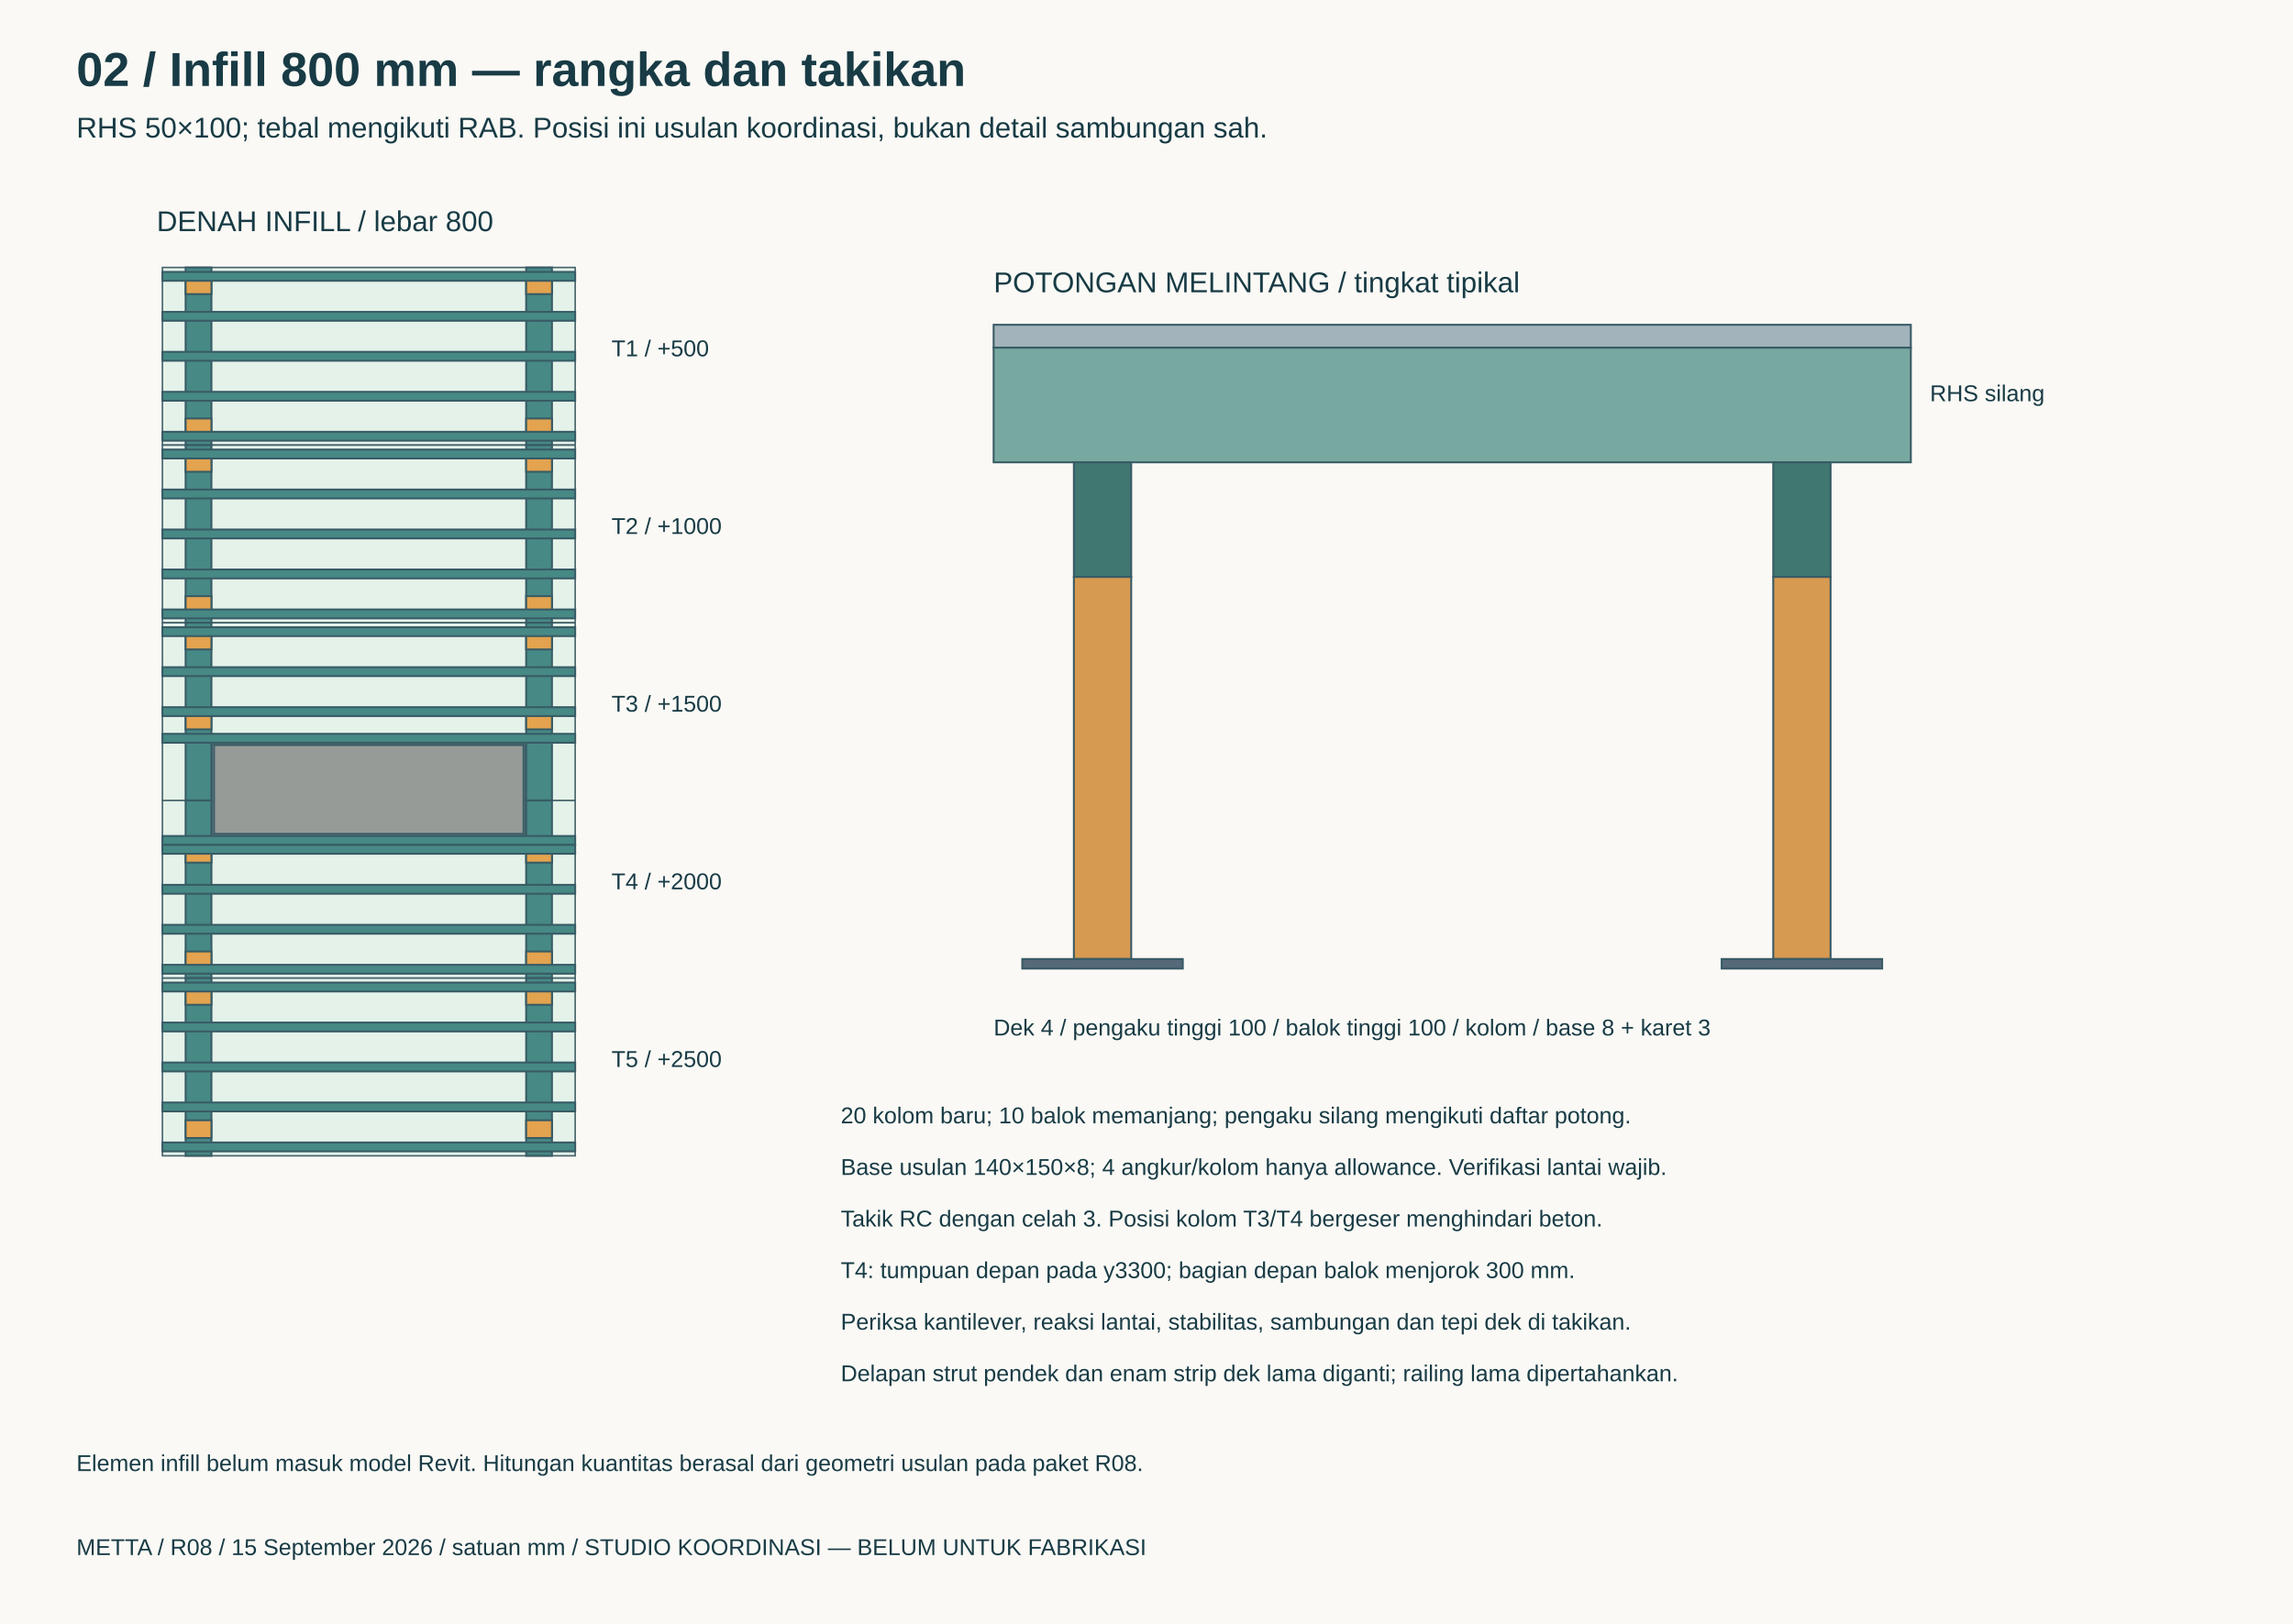
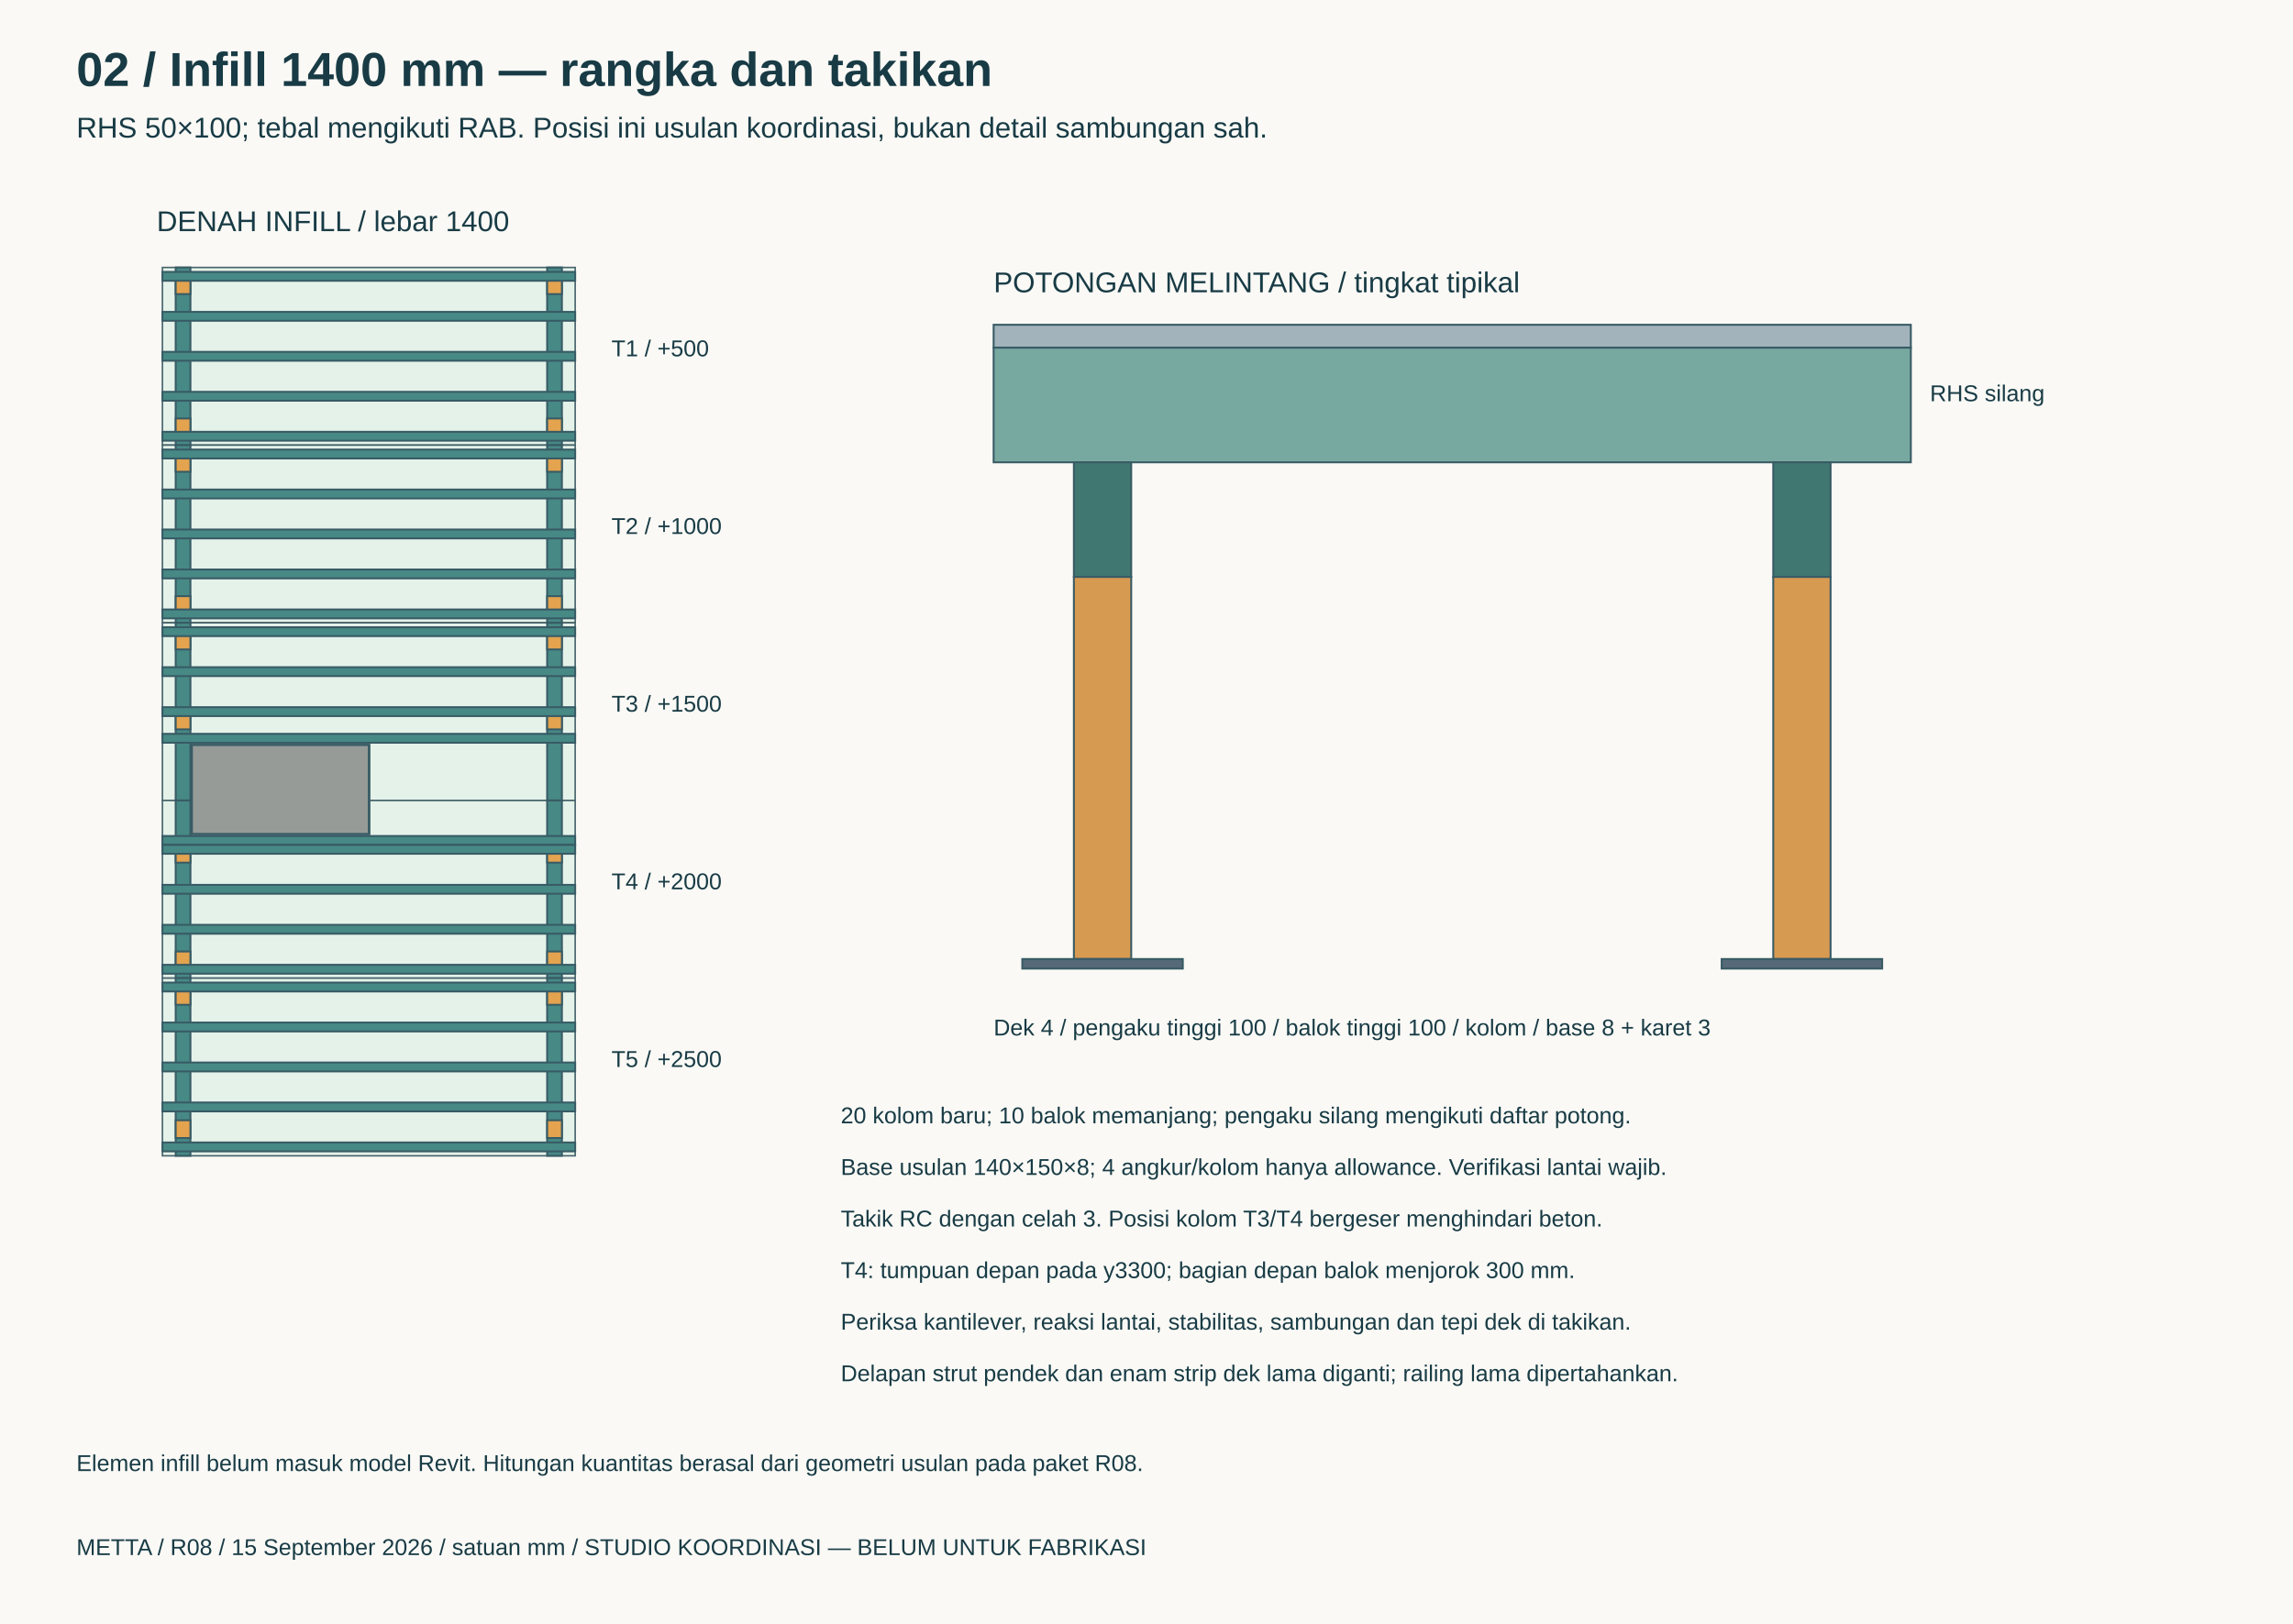
<svg xmlns="http://www.w3.org/2000/svg" viewBox="0 0 1200 850">
  <defs>
    <pattern id="mesh" width="9" height="9" patternUnits="userSpaceOnUse">
      <path d="M0 0H9V9" fill="none" stroke="#22866f" stroke-width=".6" />
    </pattern>
  </defs>
  <rect width="1200" height="850" fill="#faf9f5" />
  <style>text{font-family:Arial,sans-serif;fill:#183b45;font-size:15px}.small{font-size:12px}.title{font-size:25px;font-weight:bold}.dim{stroke:#52727a;stroke-width:1;fill:none}</style>
-   <text x="40" y="45" class="title">02 / Infill 800 mm — rangka dan takikan</text>
+   <text x="40" y="45" class="title">02 / Infill 1400 mm — rangka dan takikan</text>
  <text x="40" y="72">RHS 50×100; tebal mengikuti RAB. Posisi ini usulan koordinasi, bukan detail sambungan sah.</text>
-   <path d="M85.000,140.000 L85.000,233.000 L301.011,233.000 L301.011,140.000 L85.000,140.000 Z" fill="#e4f2e9" fill-rule="evenodd" stroke="#47636b" stroke-width=".8" />
-   <path d="M85.000,233.000 L85.000,326.000 L301.011,326.000 L301.011,233.000 L85.000,233.000 Z" fill="#e4f2e9" fill-rule="evenodd" stroke="#47636b" stroke-width=".8" />
-   <path d="M301.011,419.000 L301.011,326.000 L85.000,326.000 L85.000,419.000 L111.195,419.000 L111.195,389.719 L274.815,389.719 L274.815,419.000 L301.011,419.000 Z" fill="#e4f2e9" fill-rule="evenodd" stroke="#47636b" stroke-width=".8" />
-   <path d="M85.000,419.000 L85.000,512.000 L301.011,512.000 L301.011,419.000 L274.815,419.000 L274.815,436.777 L111.195,436.777 L111.195,419.000 L85.000,419.000 Z" fill="#e4f2e9" fill-rule="evenodd" stroke="#47636b" stroke-width=".8" />
-   <path d="M85.000,512.000 L85.000,605.000 L301.011,605.000 L301.011,512.000 L85.000,512.000 Z" fill="#e4f2e9" fill-rule="evenodd" stroke="#47636b" stroke-width=".8" />
-   <rect x="97.150" y="140.000" width="13.500" height="93.000" fill="#478985" stroke="#385b65" stroke-width="1" />
-   <rect x="97.150" y="144.650" width="13.500" height="9.300" fill="#e3a34f" stroke="#385b65" stroke-width="1" />
-   <rect x="97.150" y="219.050" width="13.500" height="9.300" fill="#e3a34f" stroke="#385b65" stroke-width="1" />
-   <rect x="275.361" y="140.000" width="13.500" height="93.000" fill="#478985" stroke="#385b65" stroke-width="1" />
-   <rect x="275.361" y="144.650" width="13.500" height="9.300" fill="#e3a34f" stroke="#385b65" stroke-width="1" />
-   <rect x="275.361" y="219.050" width="13.500" height="9.300" fill="#e3a34f" stroke="#385b65" stroke-width="1" />
-   <rect x="85.000" y="142.325" width="216.011" height="4.650" fill="#478985" stroke="#385b65" stroke-width="1" />
-   <rect x="85.000" y="163.250" width="216.011" height="4.650" fill="#478985" stroke="#385b65" stroke-width="1" />
-   <rect x="85.000" y="184.175" width="216.011" height="4.650" fill="#478985" stroke="#385b65" stroke-width="1" />
-   <rect x="85.000" y="205.100" width="216.011" height="4.650" fill="#478985" stroke="#385b65" stroke-width="1" />
-   <rect x="85.000" y="226.025" width="216.011" height="4.650" fill="#478985" stroke="#385b65" stroke-width="1" />
-   <rect x="97.150" y="233.000" width="13.500" height="93.000" fill="#478985" stroke="#385b65" stroke-width="1" />
-   <rect x="97.150" y="237.650" width="13.500" height="9.300" fill="#e3a34f" stroke="#385b65" stroke-width="1" />
-   <rect x="97.150" y="312.050" width="13.500" height="9.300" fill="#e3a34f" stroke="#385b65" stroke-width="1" />
-   <rect x="275.361" y="233.000" width="13.500" height="93.000" fill="#478985" stroke="#385b65" stroke-width="1" />
-   <rect x="275.361" y="237.650" width="13.500" height="9.300" fill="#e3a34f" stroke="#385b65" stroke-width="1" />
-   <rect x="275.361" y="312.050" width="13.500" height="9.300" fill="#e3a34f" stroke="#385b65" stroke-width="1" />
-   <rect x="85.000" y="235.325" width="216.011" height="4.650" fill="#478985" stroke="#385b65" stroke-width="1" />
-   <rect x="85.000" y="256.250" width="216.011" height="4.650" fill="#478985" stroke="#385b65" stroke-width="1" />
-   <rect x="85.000" y="277.175" width="216.011" height="4.650" fill="#478985" stroke="#385b65" stroke-width="1" />
-   <rect x="85.000" y="298.100" width="216.011" height="4.650" fill="#478985" stroke="#385b65" stroke-width="1" />
-   <rect x="85.000" y="319.025" width="216.011" height="4.650" fill="#478985" stroke="#385b65" stroke-width="1" />
-   <rect x="97.150" y="326.000" width="13.500" height="93.000" fill="#478985" stroke="#385b65" stroke-width="1" />
-   <rect x="97.150" y="330.650" width="13.500" height="9.300" fill="#e3a34f" stroke="#385b65" stroke-width="1" />
-   <rect x="97.150" y="372.500" width="13.500" height="9.300" fill="#e3a34f" stroke="#385b65" stroke-width="1" />
-   <rect x="275.361" y="326.000" width="13.500" height="93.000" fill="#478985" stroke="#385b65" stroke-width="1" />
-   <rect x="275.361" y="330.650" width="13.500" height="9.300" fill="#e3a34f" stroke="#385b65" stroke-width="1" />
-   <rect x="275.361" y="372.500" width="13.500" height="9.300" fill="#e3a34f" stroke="#385b65" stroke-width="1" />
-   <rect x="85.000" y="328.325" width="216.011" height="4.650" fill="#478985" stroke="#385b65" stroke-width="1" />
-   <rect x="85.000" y="349.250" width="216.011" height="4.650" fill="#478985" stroke="#385b65" stroke-width="1" />
-   <rect x="85.000" y="370.175" width="216.011" height="4.650" fill="#478985" stroke="#385b65" stroke-width="1" />
-   <rect x="85.000" y="384.125" width="216.011" height="4.650" fill="#478985" stroke="#385b65" stroke-width="1" />
-   <rect x="97.150" y="419.000" width="13.500" height="93.000" fill="#478985" stroke="#385b65" stroke-width="1" />
-   <rect x="97.150" y="442.250" width="13.500" height="9.300" fill="#e3a34f" stroke="#385b65" stroke-width="1" />
-   <rect x="97.150" y="498.050" width="13.500" height="9.300" fill="#e3a34f" stroke="#385b65" stroke-width="1" />
-   <rect x="275.361" y="419.000" width="13.500" height="93.000" fill="#478985" stroke="#385b65" stroke-width="1" />
-   <rect x="275.361" y="442.250" width="13.500" height="9.300" fill="#e3a34f" stroke="#385b65" stroke-width="1" />
-   <rect x="275.361" y="498.050" width="13.500" height="9.300" fill="#e3a34f" stroke="#385b65" stroke-width="1" />
-   <rect x="85.000" y="437.600" width="216.011" height="4.650" fill="#478985" stroke="#385b65" stroke-width="1" />
-   <rect x="85.000" y="442.250" width="216.011" height="4.650" fill="#478985" stroke="#385b65" stroke-width="1" />
-   <rect x="85.000" y="463.175" width="216.011" height="4.650" fill="#478985" stroke="#385b65" stroke-width="1" />
-   <rect x="85.000" y="484.100" width="216.011" height="4.650" fill="#478985" stroke="#385b65" stroke-width="1" />
-   <rect x="85.000" y="505.025" width="216.011" height="4.650" fill="#478985" stroke="#385b65" stroke-width="1" />
-   <rect x="97.150" y="512.000" width="13.500" height="93.000" fill="#478985" stroke="#385b65" stroke-width="1" />
-   <rect x="97.150" y="516.650" width="13.500" height="9.300" fill="#e3a34f" stroke="#385b65" stroke-width="1" />
-   <rect x="97.150" y="586.400" width="13.500" height="9.300" fill="#e3a34f" stroke="#385b65" stroke-width="1" />
-   <rect x="275.361" y="512.000" width="13.500" height="93.000" fill="#478985" stroke="#385b65" stroke-width="1" />
-   <rect x="275.361" y="516.650" width="13.500" height="9.300" fill="#e3a34f" stroke="#385b65" stroke-width="1" />
-   <rect x="275.361" y="586.400" width="13.500" height="9.300" fill="#e3a34f" stroke="#385b65" stroke-width="1" />
-   <rect x="85.000" y="514.325" width="216.011" height="4.650" fill="#478985" stroke="#385b65" stroke-width="1" />
-   <rect x="85.000" y="535.250" width="216.011" height="4.650" fill="#478985" stroke="#385b65" stroke-width="1" />
-   <rect x="85.000" y="556.175" width="216.011" height="4.650" fill="#478985" stroke="#385b65" stroke-width="1" />
-   <rect x="85.000" y="577.100" width="216.011" height="4.650" fill="#478985" stroke="#385b65" stroke-width="1" />
-   <rect x="85.000" y="598.025" width="216.011" height="4.650" fill="#478985" stroke="#385b65" stroke-width="1" />
-   <rect x="112.005" y="389.998" width="162.000" height="46.499" fill="#969b98" stroke="#385b65" stroke-width="1" />
-   <text x="82" y="121" class="">DENAH INFILL / lebar 800</text>
+   <path d="M85.000,140.000 L85.000,233.000 L301.006,233.000 L301.006,140.000 L85.000,140.000 Z" fill="#e4f2e9" fill-rule="evenodd" stroke="#47636b" stroke-width=".8" />
+   <path d="M85.000,233.000 L85.000,326.000 L301.006,326.000 L301.006,233.000 L85.000,233.000 Z" fill="#e4f2e9" fill-rule="evenodd" stroke="#47636b" stroke-width=".8" />
+   <path d="M301.006,419.000 L301.006,326.000 L85.000,326.000 L85.000,419.000 L99.969,419.000 L99.969,389.719 L193.466,389.719 L193.466,419.000 L301.006,419.000 Z" fill="#e4f2e9" fill-rule="evenodd" stroke="#47636b" stroke-width=".8" />
+   <path d="M85.000,419.000 L85.000,512.000 L301.006,512.000 L301.006,419.000 L193.466,419.000 L193.466,436.777 L99.969,436.777 L99.969,419.000 L85.000,419.000 Z" fill="#e4f2e9" fill-rule="evenodd" stroke="#47636b" stroke-width=".8" />
+   <path d="M85.000,512.000 L85.000,605.000 L301.006,605.000 L301.006,512.000 L85.000,512.000 Z" fill="#e4f2e9" fill-rule="evenodd" stroke="#47636b" stroke-width=".8" />
+   <rect x="91.943" y="140.000" width="7.714" height="93.000" fill="#478985" stroke="#385b65" stroke-width="1" />
+   <rect x="91.943" y="144.650" width="7.714" height="9.300" fill="#e3a34f" stroke="#385b65" stroke-width="1" />
+   <rect x="91.943" y="219.050" width="7.714" height="9.300" fill="#e3a34f" stroke="#385b65" stroke-width="1" />
+   <rect x="286.349" y="140.000" width="7.714" height="93.000" fill="#478985" stroke="#385b65" stroke-width="1" />
+   <rect x="286.349" y="144.650" width="7.714" height="9.300" fill="#e3a34f" stroke="#385b65" stroke-width="1" />
+   <rect x="286.349" y="219.050" width="7.714" height="9.300" fill="#e3a34f" stroke="#385b65" stroke-width="1" />
+   <rect x="85.000" y="142.325" width="216.006" height="4.650" fill="#478985" stroke="#385b65" stroke-width="1" />
+   <rect x="85.000" y="163.250" width="216.006" height="4.650" fill="#478985" stroke="#385b65" stroke-width="1" />
+   <rect x="85.000" y="184.175" width="216.006" height="4.650" fill="#478985" stroke="#385b65" stroke-width="1" />
+   <rect x="85.000" y="205.100" width="216.006" height="4.650" fill="#478985" stroke="#385b65" stroke-width="1" />
+   <rect x="85.000" y="226.025" width="216.006" height="4.650" fill="#478985" stroke="#385b65" stroke-width="1" />
+   <rect x="91.943" y="233.000" width="7.714" height="93.000" fill="#478985" stroke="#385b65" stroke-width="1" />
+   <rect x="91.943" y="237.650" width="7.714" height="9.300" fill="#e3a34f" stroke="#385b65" stroke-width="1" />
+   <rect x="91.943" y="312.050" width="7.714" height="9.300" fill="#e3a34f" stroke="#385b65" stroke-width="1" />
+   <rect x="286.349" y="233.000" width="7.714" height="93.000" fill="#478985" stroke="#385b65" stroke-width="1" />
+   <rect x="286.349" y="237.650" width="7.714" height="9.300" fill="#e3a34f" stroke="#385b65" stroke-width="1" />
+   <rect x="286.349" y="312.050" width="7.714" height="9.300" fill="#e3a34f" stroke="#385b65" stroke-width="1" />
+   <rect x="85.000" y="235.325" width="216.006" height="4.650" fill="#478985" stroke="#385b65" stroke-width="1" />
+   <rect x="85.000" y="256.250" width="216.006" height="4.650" fill="#478985" stroke="#385b65" stroke-width="1" />
+   <rect x="85.000" y="277.175" width="216.006" height="4.650" fill="#478985" stroke="#385b65" stroke-width="1" />
+   <rect x="85.000" y="298.100" width="216.006" height="4.650" fill="#478985" stroke="#385b65" stroke-width="1" />
+   <rect x="85.000" y="319.025" width="216.006" height="4.650" fill="#478985" stroke="#385b65" stroke-width="1" />
+   <rect x="91.943" y="326.000" width="7.714" height="93.000" fill="#478985" stroke="#385b65" stroke-width="1" />
+   <rect x="91.943" y="330.650" width="7.714" height="9.300" fill="#e3a34f" stroke="#385b65" stroke-width="1" />
+   <rect x="91.943" y="372.500" width="7.714" height="9.300" fill="#e3a34f" stroke="#385b65" stroke-width="1" />
+   <rect x="286.349" y="326.000" width="7.714" height="93.000" fill="#478985" stroke="#385b65" stroke-width="1" />
+   <rect x="286.349" y="330.650" width="7.714" height="9.300" fill="#e3a34f" stroke="#385b65" stroke-width="1" />
+   <rect x="286.349" y="372.500" width="7.714" height="9.300" fill="#e3a34f" stroke="#385b65" stroke-width="1" />
+   <rect x="85.000" y="328.325" width="216.006" height="4.650" fill="#478985" stroke="#385b65" stroke-width="1" />
+   <rect x="85.000" y="349.250" width="216.006" height="4.650" fill="#478985" stroke="#385b65" stroke-width="1" />
+   <rect x="85.000" y="370.175" width="216.006" height="4.650" fill="#478985" stroke="#385b65" stroke-width="1" />
+   <rect x="85.000" y="384.125" width="216.006" height="4.650" fill="#478985" stroke="#385b65" stroke-width="1" />
+   <rect x="91.943" y="419.000" width="7.714" height="93.000" fill="#478985" stroke="#385b65" stroke-width="1" />
+   <rect x="91.943" y="442.250" width="7.714" height="9.300" fill="#e3a34f" stroke="#385b65" stroke-width="1" />
+   <rect x="91.943" y="498.050" width="7.714" height="9.300" fill="#e3a34f" stroke="#385b65" stroke-width="1" />
+   <rect x="286.349" y="419.000" width="7.714" height="93.000" fill="#478985" stroke="#385b65" stroke-width="1" />
+   <rect x="286.349" y="442.250" width="7.714" height="9.300" fill="#e3a34f" stroke="#385b65" stroke-width="1" />
+   <rect x="286.349" y="498.050" width="7.714" height="9.300" fill="#e3a34f" stroke="#385b65" stroke-width="1" />
+   <rect x="85.000" y="437.600" width="216.006" height="4.650" fill="#478985" stroke="#385b65" stroke-width="1" />
+   <rect x="85.000" y="442.250" width="216.006" height="4.650" fill="#478985" stroke="#385b65" stroke-width="1" />
+   <rect x="85.000" y="463.175" width="216.006" height="4.650" fill="#478985" stroke="#385b65" stroke-width="1" />
+   <rect x="85.000" y="484.100" width="216.006" height="4.650" fill="#478985" stroke="#385b65" stroke-width="1" />
+   <rect x="85.000" y="505.025" width="216.006" height="4.650" fill="#478985" stroke="#385b65" stroke-width="1" />
+   <rect x="91.943" y="512.000" width="7.714" height="93.000" fill="#478985" stroke="#385b65" stroke-width="1" />
+   <rect x="91.943" y="516.650" width="7.714" height="9.300" fill="#e3a34f" stroke="#385b65" stroke-width="1" />
+   <rect x="91.943" y="586.400" width="7.714" height="9.300" fill="#e3a34f" stroke="#385b65" stroke-width="1" />
+   <rect x="286.349" y="512.000" width="7.714" height="93.000" fill="#478985" stroke="#385b65" stroke-width="1" />
+   <rect x="286.349" y="516.650" width="7.714" height="9.300" fill="#e3a34f" stroke="#385b65" stroke-width="1" />
+   <rect x="286.349" y="586.400" width="7.714" height="9.300" fill="#e3a34f" stroke="#385b65" stroke-width="1" />
+   <rect x="85.000" y="514.325" width="216.006" height="4.650" fill="#478985" stroke="#385b65" stroke-width="1" />
+   <rect x="85.000" y="535.250" width="216.006" height="4.650" fill="#478985" stroke="#385b65" stroke-width="1" />
+   <rect x="85.000" y="556.175" width="216.006" height="4.650" fill="#478985" stroke="#385b65" stroke-width="1" />
+   <rect x="85.000" y="577.100" width="216.006" height="4.650" fill="#478985" stroke="#385b65" stroke-width="1" />
+   <rect x="85.000" y="598.025" width="216.006" height="4.650" fill="#478985" stroke="#385b65" stroke-width="1" />
+   <rect x="100.432" y="389.998" width="92.571" height="46.499" fill="#969b98" stroke="#385b65" stroke-width="1" />
+   <text x="82" y="121" class="">DENAH INFILL / lebar 1400</text>
  <text x="320" y="186.5" class="small">T1 / +500</text>
  <text x="320" y="279.5" class="small">T2 / +1000</text>
  <text x="320" y="372.5" class="small">T3 / +1500</text>
  <text x="320" y="465.5" class="small">T4 / +2000</text>
  <text x="320" y="558.5" class="small">T5 / +2500</text>
  <rect x="520.000" y="170.000" width="480.000" height="12.000" fill="#a2b3bb" stroke="#385b65" stroke-width="1" />
  <text x="520" y="153" class="">POTONGAN MELINTANG / tingkat tipikal</text>
  <rect x="520.000" y="182.000" width="480.000" height="60.000" fill="#78a9a0" stroke="#385b65" stroke-width="1" />
  <text x="1010" y="210" class="small">RHS silang</text>
  <rect x="562.000" y="242.000" width="30.000" height="60.000" fill="#407770" stroke="#385b65" stroke-width="1" />
  <rect x="562.000" y="302.000" width="30.000" height="200.000" fill="#d79a51" stroke="#385b65" stroke-width="1" />
  <rect x="535.000" y="502.000" width="84.000" height="5.000" fill="#556979" stroke="#385b65" stroke-width="1" />
  <rect x="928.000" y="242.000" width="30.000" height="60.000" fill="#407770" stroke="#385b65" stroke-width="1" />
  <rect x="928.000" y="302.000" width="30.000" height="200.000" fill="#d79a51" stroke="#385b65" stroke-width="1" />
  <rect x="901.000" y="502.000" width="84.000" height="5.000" fill="#556979" stroke="#385b65" stroke-width="1" />
  <text x="520" y="542" class="small">Dek 4 / pengaku tinggi 100 / balok tinggi 100 / kolom / base 8 + karet 3</text>
  <text x="440" y="588" class="small">20 kolom baru; 10 balok memanjang; pengaku silang mengikuti daftar potong.</text>
  <text x="440" y="615" class="small">Base usulan 140×150×8; 4 angkur/kolom hanya allowance. Verifikasi lantai wajib.</text>
  <text x="440" y="642" class="small">Takik RC dengan celah 3. Posisi kolom T3/T4 bergeser menghindari beton.</text>
  <text x="440" y="669" class="small">T4: tumpuan depan pada y3300; bagian depan balok menjorok 300 mm.</text>
  <text x="440" y="696" class="small">Periksa kantilever, reaksi lantai, stabilitas, sambungan dan tepi dek di takikan.</text>
  <text x="440" y="723" class="small">Delapan strut pendek dan enam strip dek lama diganti; railing lama dipertahankan.</text>
  <text x="40" y="770" class="small">Elemen infill belum masuk model Revit. Hitungan kuantitas berasal dari geometri usulan pada paket R08.</text>
  <text x="40" y="814" class="small">METTA / R08 / 15 September 2026 / satuan mm / STUDIO KOORDINASI — BELUM UNTUK FABRIKASI</text>
</svg>
